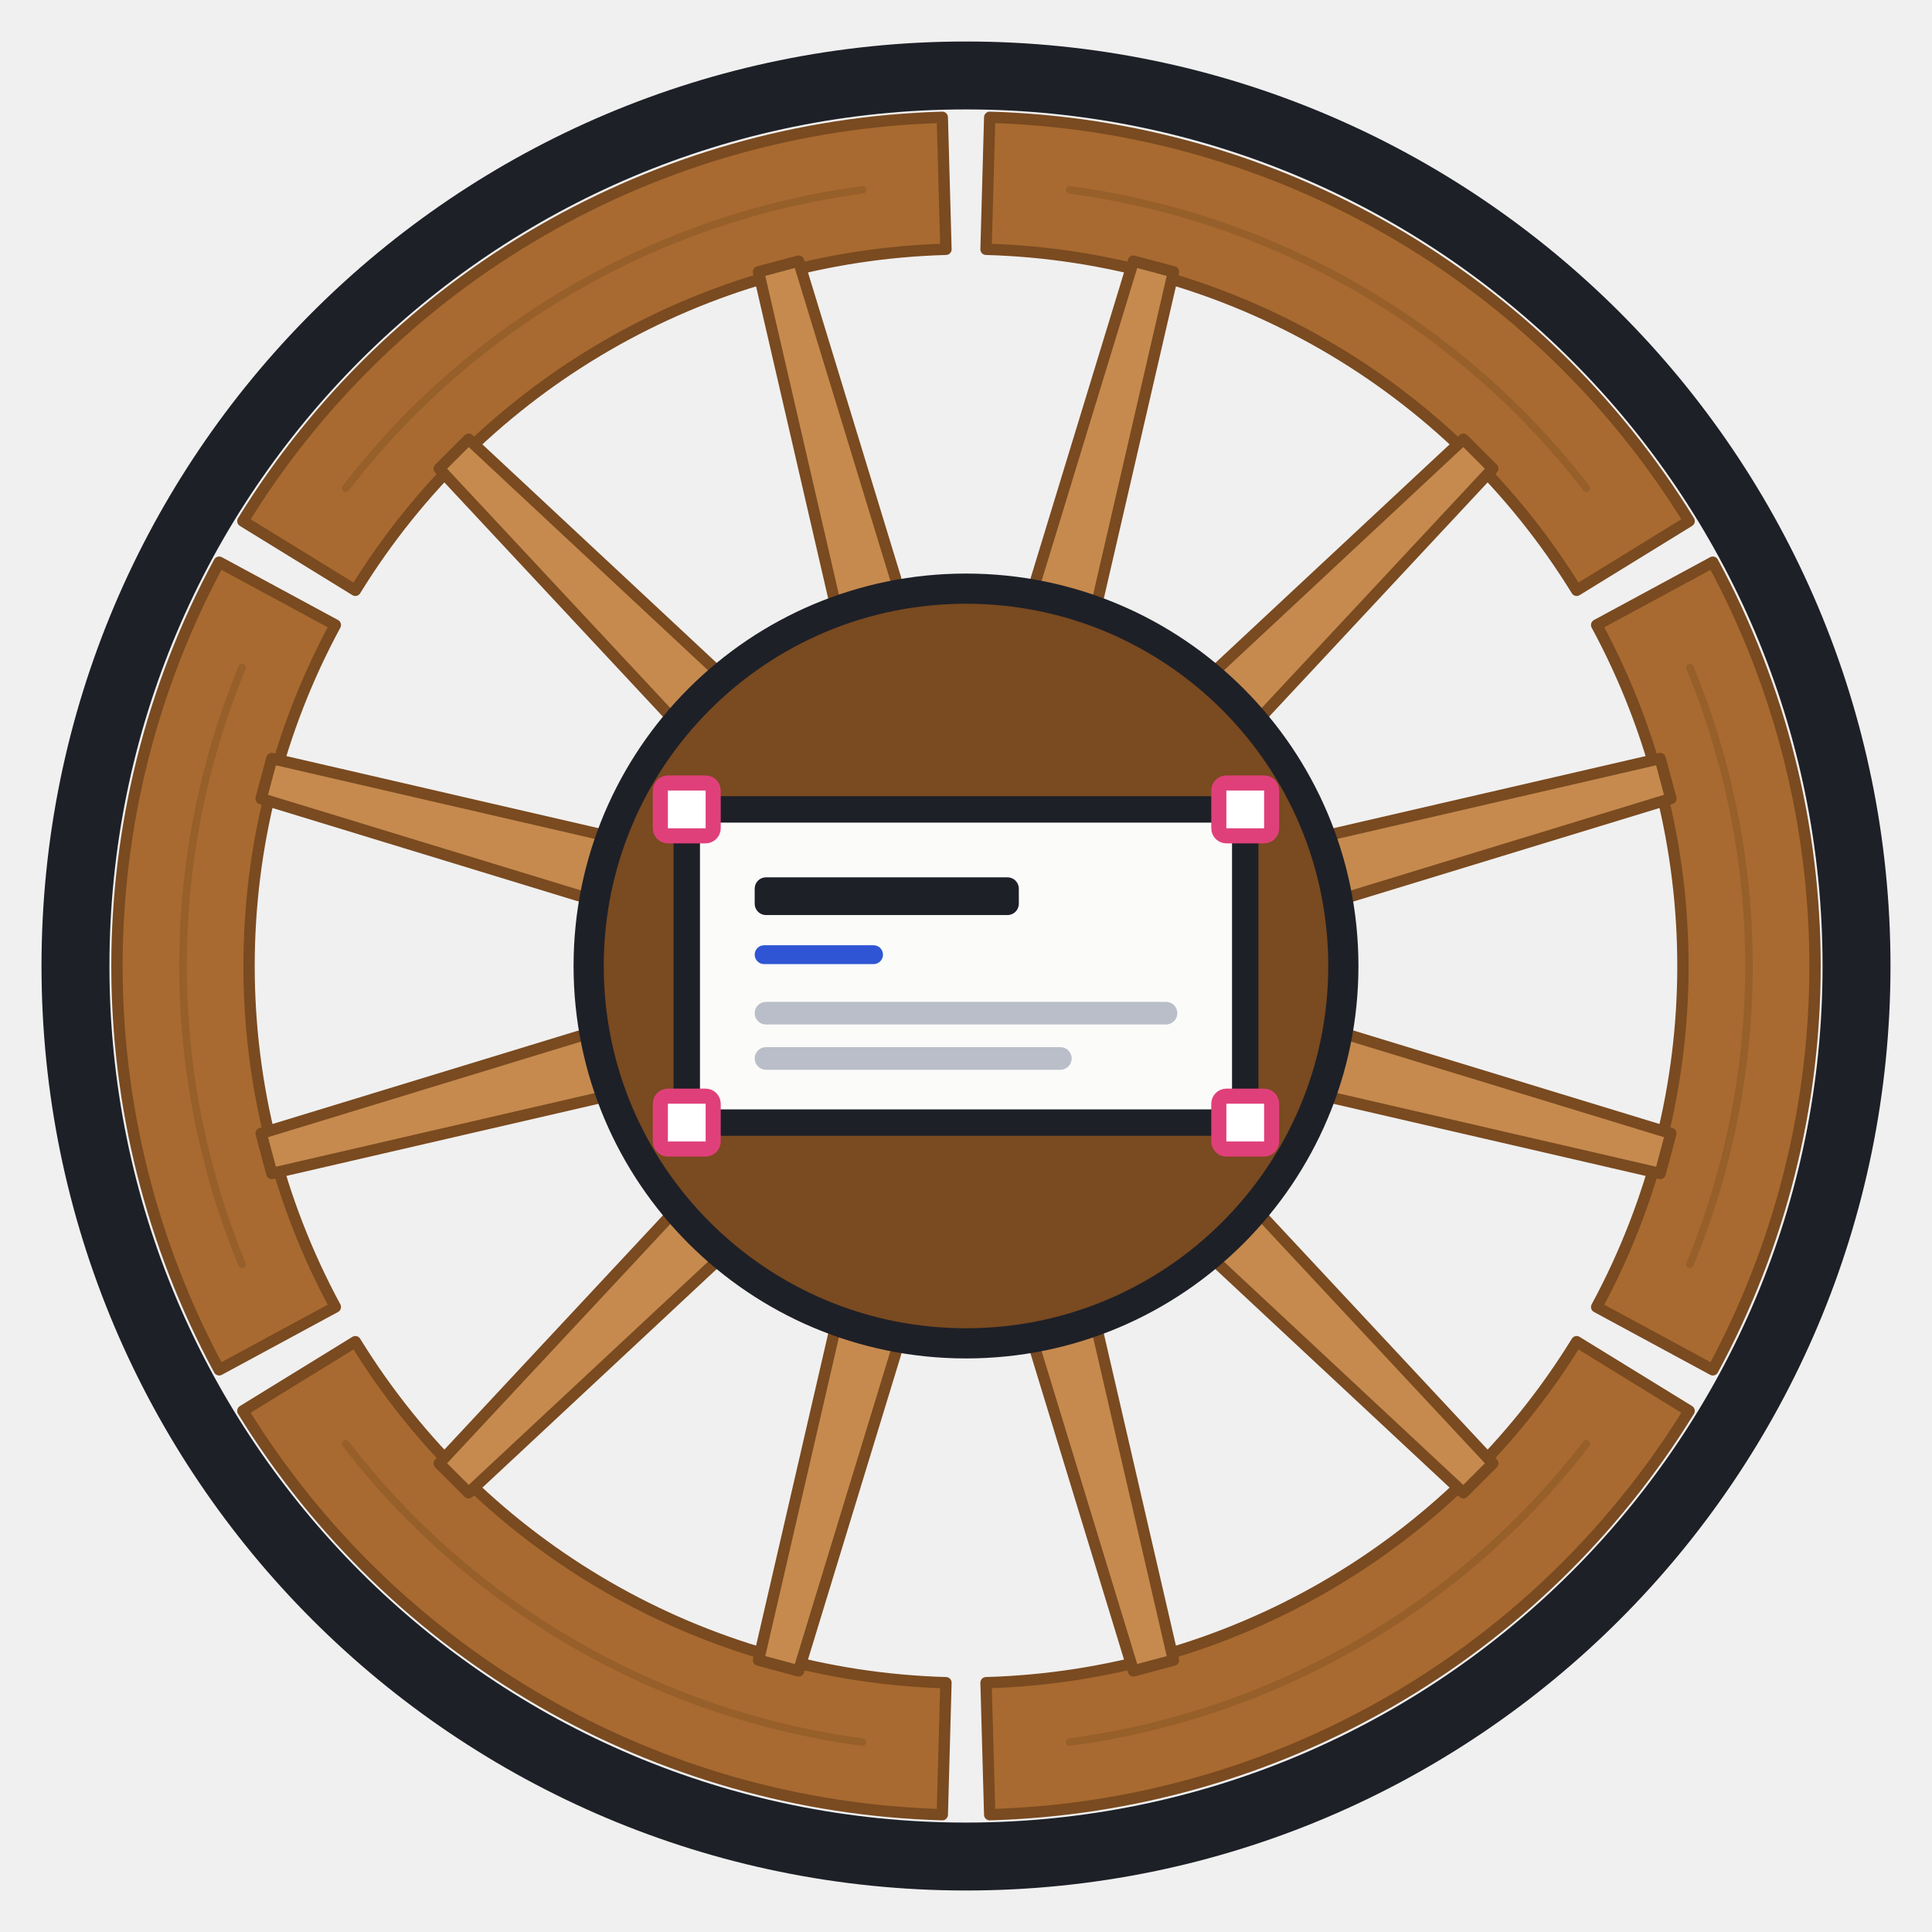
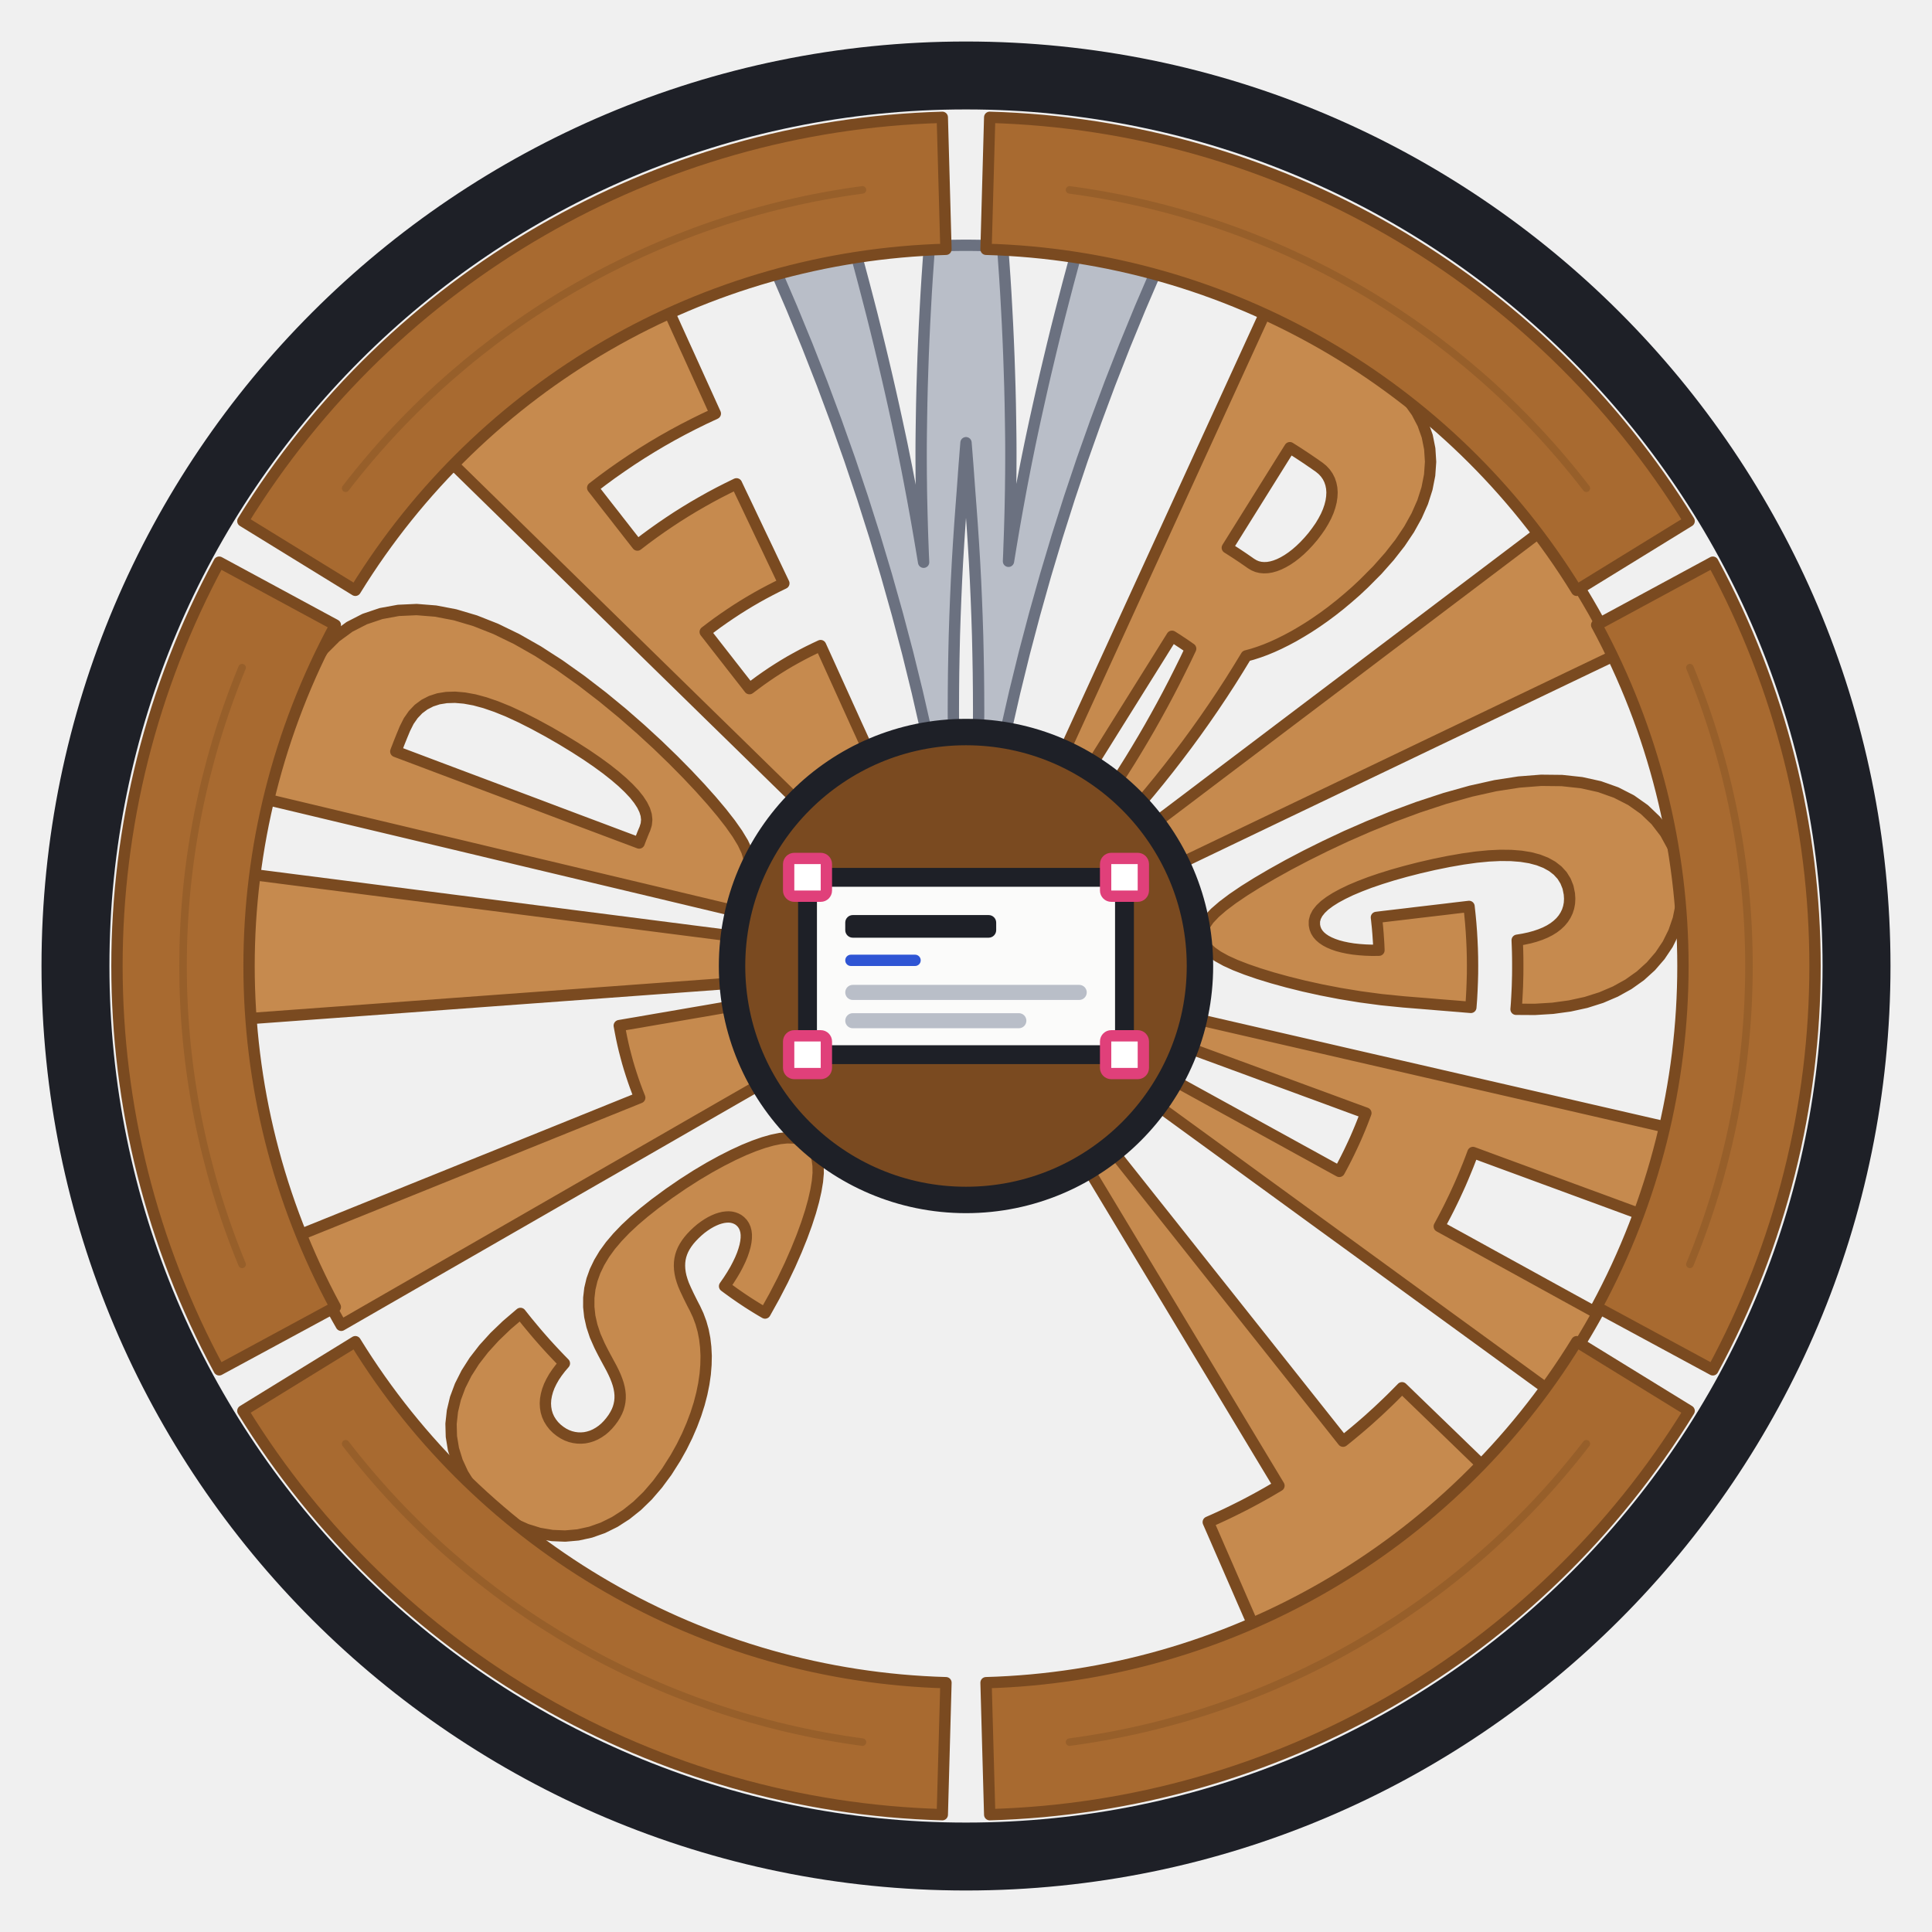
- <svg xmlns="http://www.w3.org/2000/svg" viewBox="0 0 512 512" width="512" height="512" role="img" aria-label="Slidewright logo: a wooden cartwheel whose hub is a selected slide">
+ <svg xmlns="http://www.w3.org/2000/svg" viewBox="0 0 512 512" width="512" height="512" role="img" aria-label="Slidewright logo: a wooden cartwheel whose spokes spell Slidewright around a slide hub">
+   <path d="M214.35,303.27 L213.17,302.44 L211.83,301.88 L210.31,301.58 L208.61,301.53 L206.72,301.72 L204.63,302.15 L202.34,302.80 L199.85,303.67 L197.17,304.76 L194.30,306.08 L191.24,307.63 L188.01,309.40 L184.61,311.42 L181.06,313.69 L177.37,316.22 L173.55,319.03 L170.72,321.27 L168.12,323.48 L165.76,325.68 L163.65,327.88 L161.78,330.08 L160.16,332.31 L158.81,334.56 L157.71,336.84 L156.88,339.15 L156.32,341.51 L156.04,343.92 L156.03,346.36 L156.30,348.86 L156.87,351.39 L157.73,353.97 L158.88,356.58 L159.09,356.99 L159.29,357.40 L159.50,357.81 L159.71,358.22 L159.92,358.63 L160.14,359.03 L160.35,359.44 L160.57,359.85 L160.79,360.25 L161.01,360.66 L161.23,361.07 L161.45,361.47 L162.07,362.62 L162.62,363.73 L163.10,364.79 L163.50,365.82 L163.83,366.81 L164.08,367.78 L164.25,368.73 L164.34,369.65 L164.34,370.56 L164.26,371.45 L164.09,372.33 L163.84,373.21 L163.49,374.08 L163.04,374.94 L162.51,375.81 L161.87,376.68 L161.13,377.56 L160.35,378.35 L159.53,379.04 L158.67,379.63 L157.79,380.13 L156.88,380.53 L155.95,380.82 L155.00,381.02 L154.04,381.10 L153.09,381.08 L152.13,380.95 L151.18,380.72 L150.24,380.37 L149.33,379.91 L148.45,379.34 L147.60,378.67 L146.78,377.86 L146.09,376.98 L145.52,376.06 L145.08,375.08 L144.77,374.06 L144.59,373.00 L144.53,371.91 L144.60,370.79 L144.80,369.65 L145.12,368.48 L145.56,367.30 L146.13,366.12 L146.81,364.92 L147.62,363.72 L148.54,362.51 L149.57,361.31 L148.54,360.26 L147.53,359.20 L146.52,358.13 L145.52,357.05 L144.53,355.96 L143.56,354.86 L142.59,353.75 L141.64,352.63 L140.70,351.50 L139.76,350.37 L138.84,349.22 L137.93,348.07 L134.32,351.15 L131.07,354.27 L128.19,357.44 L125.70,360.66 L123.62,363.92 L121.95,367.23 L120.70,370.58 L119.90,373.94 L119.53,377.32 L119.62,380.69 L120.17,384.03 L121.19,387.32 L122.67,390.54 L124.61,393.65 L127.01,396.62 L129.87,399.43 L132.96,401.85 L136.19,403.80 L139.53,405.30 L142.92,406.35 L146.35,406.93 L149.78,407.07 L153.18,406.77 L156.51,406.04 L159.77,404.89 L162.92,403.33 L165.95,401.38 L168.86,399.06 L171.62,396.38 L174.23,393.35 L176.70,390.01 L179.02,386.35 L180.67,383.40 L182.11,380.48 L183.35,377.61 L184.41,374.79 L185.29,372.03 L185.99,369.33 L186.52,366.71 L186.89,364.16 L187.09,361.68 L187.14,359.29 L187.02,356.98 L186.76,354.75 L186.34,352.60 L185.76,350.54 L185.02,348.55 L184.13,346.64 L183.90,346.22 L183.68,345.79 L183.46,345.37 L183.25,344.94 L183.03,344.51 L182.82,344.08 L182.61,343.66 L182.40,343.23 L182.20,342.80 L182.00,342.37 L181.79,341.94 L181.60,341.51 L181.13,340.43 L180.76,339.38 L180.46,338.36 L180.25,337.37 L180.12,336.41 L180.07,335.47 L180.10,334.56 L180.21,333.68 L180.40,332.81 L180.68,331.96 L181.03,331.13 L181.47,330.32 L181.99,329.51 L182.58,328.72 L183.26,327.93 L184.02,327.14 L184.89,326.32 L185.76,325.58 L186.64,324.93 L187.51,324.35 L188.37,323.85 L189.22,323.43 L190.05,323.08 L190.86,322.82 L191.65,322.63 L192.40,322.53 L193.13,322.50 L193.82,322.56 L194.48,322.71 L195.09,322.94 L195.67,323.25 L196.20,323.66 L196.74,324.22 L197.16,324.86 L197.47,325.56 L197.68,326.35 L197.78,327.20 L197.77,328.13 L197.66,329.12 L197.45,330.19 L197.13,331.32 L196.72,332.52 L196.20,333.77 L195.57,335.09 L194.85,336.46 L194.01,337.88 L193.07,339.35 L192.02,340.86 L192.88,341.50 L193.75,342.13 L194.62,342.76 L195.50,343.37 L196.38,343.98 L197.28,344.58 L198.17,345.17 L199.08,345.75 L199.99,346.32 L200.90,346.88 L201.82,347.43 L202.75,347.97 L205.22,343.53 L207.42,339.28 L209.36,335.22 L211.05,331.37 L212.52,327.73 L213.76,324.33 L214.79,321.16 L215.61,318.22 L216.22,315.53 L216.63,313.08 L216.83,310.87 L216.80,308.90 L216.56,307.17 L216.08,305.66 L215.35,304.36 L214.35,303.27Z " fill="#C68A4E" stroke="#7A4A20" stroke-width="3" stroke-linejoin="round" />
+   <path d="M201.39,287.41 L200.49,285.79 L199.64,284.15 L198.84,282.49 L198.09,280.80 L197.39,279.10 L196.74,277.37 L196.13,275.63 L195.59,273.86 L195.09,272.09 L194.64,270.29 L194.25,268.49 L193.91,266.68 L191.43,267.10 L188.94,267.53 L186.46,267.96 L183.98,268.38 L181.49,268.81 L179.01,269.24 L176.53,269.67 L174.04,270.09 L171.56,270.52 L169.08,270.95 L166.59,271.37 L164.11,271.80 L164.41,273.43 L164.73,275.06 L165.08,276.68 L165.46,278.29 L165.88,279.90 L166.31,281.50 L166.78,283.09 L167.28,284.67 L167.80,286.24 L168.35,287.80 L168.93,289.36 L169.54,290.90 L161.98,293.95 L154.43,297.00 L146.88,300.05 L139.32,303.10 L131.77,306.15 L124.21,309.19 L116.66,312.24 L109.10,315.29 L101.55,318.34 L93.99,321.39 L86.44,324.44 L78.88,327.49 L79.72,329.53 L80.58,331.55 L81.46,333.57 L82.37,335.57 L83.29,337.57 L84.24,339.55 L85.22,341.53 L86.22,343.49 L87.23,345.44 L88.28,347.38 L89.34,349.30 L90.43,351.22 L99.67,345.90 L108.92,340.58 L118.17,335.26 L127.41,329.95 L136.66,324.63 L145.91,319.31 L155.15,313.99 L164.40,308.68 L173.65,303.36 L182.89,298.04 L192.14,292.72 L201.39,287.41Z " fill="#C68A4E" stroke="#7A4A20" stroke-width="3" stroke-linejoin="round" />
+   <path d="M66.55,231.70 L66.17,234.87 L65.85,238.05 L65.57,241.24 L65.35,244.43 L65.18,247.62 L65.07,250.81 L65.01,254.01 L65.00,257.20 L65.05,260.40 L65.15,263.60 L65.30,266.79 L65.51,269.98 L76.15,269.20 L86.79,268.42 L97.43,267.64 L108.06,266.86 L118.70,266.07 L129.34,265.29 L139.98,264.51 L150.62,263.73 L161.25,262.95 L171.89,262.17 L182.53,261.39 L193.17,260.61 L193.10,259.56 L193.05,258.51 L193.02,257.45 L193.00,256.40 L193.00,255.34 L193.02,254.29 L193.06,253.24 L193.12,252.18 L193.19,251.13 L193.28,250.08 L193.39,249.03 L193.51,247.98 L182.93,246.63 L172.35,245.27 L161.77,243.91 L151.19,242.56 L140.61,241.20 L130.03,239.84 L119.45,238.49 L108.87,237.13 L98.29,235.77 L87.71,234.41 L77.13,233.06 L66.55,231.70Z " fill="#C68A4E" stroke="#7A4A20" stroke-width="3" stroke-linejoin="round" />
+   <path d="M198.22,230.88 L198.62,229.30 L198.51,227.53 L197.92,225.56 L196.88,223.37 L195.41,220.94 L193.53,218.27 L191.25,215.35 L188.59,212.19 L185.56,208.80 L182.17,205.19 L178.41,201.38 L174.30,197.40 L169.81,193.27 L164.96,189.03 L159.72,184.72 L154.08,180.38 L148.26,176.24 L142.54,172.55 L136.91,169.35 L131.37,166.66 L125.93,164.51 L120.61,162.93 L115.43,161.94 L110.41,161.54 L105.58,161.76 L100.98,162.60 L96.65,164.06 L92.63,166.12 L88.98,168.79 L85.73,172.04 L82.96,175.84 L80.70,180.17 L79.61,182.73 L78.57,185.30 L77.56,187.88 L76.59,190.48 L75.66,193.10 L74.76,195.72 L73.90,198.36 L73.09,201.01 L72.31,203.68 L71.57,206.35 L70.86,209.04 L70.20,211.73 L80.58,214.20 L90.95,216.68 L101.33,219.15 L111.71,221.62 L122.08,224.09 L132.46,226.57 L142.83,229.04 L153.21,231.51 L163.59,233.98 L173.96,236.45 L184.34,238.93 L194.72,241.40 L194.94,240.50 L195.17,239.61 L195.42,238.71 L195.68,237.83 L195.95,236.94 L196.24,236.06 L196.54,235.19 L196.85,234.32 L197.17,233.45 L197.51,232.59 L197.86,231.73 L198.22,230.88Z M169.38,223.41 L164.00,221.39 L158.63,219.37 L153.25,217.35 L147.88,215.33 L142.51,213.30 L137.13,211.28 L131.76,209.26 L126.39,207.24 L121.01,205.22 L115.64,203.20 L110.26,201.17 L104.89,199.15 L105.08,198.64 L105.28,198.13 L105.48,197.62 L105.67,197.11 L105.87,196.61 L106.07,196.10 L106.28,195.59 L106.48,195.09 L106.69,194.58 L106.90,194.08 L107.11,193.57 L107.32,193.07 L108.32,191.08 L109.52,189.36 L110.91,187.90 L112.50,186.72 L114.26,185.82 L116.20,185.19 L118.32,184.85 L120.61,184.78 L123.08,184.99 L125.72,185.47 L128.53,186.23 L131.52,187.26 L134.68,188.54 L138.03,190.09 L141.57,191.88 L145.31,193.91 L148.97,196.02 L152.33,198.07 L155.41,200.05 L158.21,201.97 L160.73,203.81 L162.97,205.58 L164.95,207.28 L166.65,208.90 L168.10,210.44 L169.27,211.92 L170.19,213.33 L170.85,214.68 L171.25,215.97 L171.39,217.22 L171.27,218.43 L170.90,219.62 L170.77,219.93 L170.63,220.24 L170.50,220.56 L170.37,220.87 L170.24,221.19 L170.12,221.51 L169.99,221.82 L169.86,222.14 L169.74,222.46 L169.62,222.77 L169.50,223.09 L169.38,223.41Z " fill="#C68A4E" stroke="#7A4A20" stroke-width="3" stroke-linejoin="round" />
+   <path d="M210.97,211.94 L212.35,210.57 L213.77,209.25 L215.23,207.97 L216.74,206.73 L218.27,205.54 L219.85,204.40 L221.46,203.31 L223.10,202.27 L224.78,201.28 L226.48,200.34 L228.21,199.46 L229.97,198.63 L228.93,196.33 L227.89,194.04 L226.84,191.75 L225.80,189.45 L224.76,187.16 L223.72,184.86 L222.68,182.57 L221.64,180.27 L220.60,177.98 L219.56,175.68 L218.52,173.39 L217.47,171.09 L215.81,171.87 L214.15,172.68 L212.52,173.52 L210.90,174.40 L209.29,175.30 L207.71,176.24 L206.15,177.21 L204.60,178.21 L203.08,179.24 L201.57,180.30 L200.09,181.39 L198.62,182.50 L197.65,181.25 L196.67,180.00 L195.69,178.75 L194.71,177.49 L193.73,176.24 L192.76,174.99 L191.78,173.74 L190.80,172.48 L189.82,171.23 L188.85,169.98 L187.87,168.72 L186.89,167.47 L188.51,166.23 L190.16,165.01 L191.83,163.83 L193.52,162.68 L195.23,161.55 L196.96,160.46 L198.71,159.40 L200.48,158.37 L202.26,157.38 L204.07,156.42 L205.89,155.49 L207.73,154.59 L206.68,152.39 L205.64,150.20 L204.59,148.00 L203.55,145.80 L202.50,143.60 L201.45,141.41 L200.41,139.21 L199.36,137.01 L198.32,134.81 L197.27,132.61 L196.22,130.42 L195.18,128.22 L192.86,129.35 L190.56,130.52 L188.29,131.73 L186.04,132.99 L183.81,134.28 L181.60,135.62 L179.42,136.99 L177.27,138.41 L175.14,139.86 L173.04,141.35 L170.96,142.88 L168.92,144.45 L167.93,143.18 L166.94,141.92 L165.96,140.66 L164.97,139.39 L163.98,138.13 L163.00,136.86 L162.01,135.60 L161.02,134.34 L160.03,133.07 L159.05,131.81 L158.06,130.54 L157.07,129.28 L159.59,127.35 L162.15,125.47 L164.75,123.65 L167.38,121.87 L170.04,120.15 L172.74,118.48 L175.47,116.86 L178.23,115.30 L181.03,113.79 L183.85,112.34 L186.70,110.94 L189.57,109.60 L188.53,107.31 L187.49,105.01 L186.45,102.72 L185.41,100.43 L184.37,98.13 L183.33,95.84 L182.29,93.54 L181.24,91.25 L180.20,88.95 L179.16,86.66 L178.12,84.36 L177.08,82.07 L171.75,84.59 L166.50,87.27 L161.33,90.11 L156.26,93.11 L151.28,96.27 L146.40,99.57 L141.62,103.03 L136.96,106.63 L132.41,110.38 L127.97,114.26 L123.66,118.28 L119.47,122.43 L127.09,129.89 L134.72,137.35 L142.34,144.81 L149.97,152.27 L157.59,159.73 L165.22,167.19 L172.84,174.65 L180.47,182.11 L188.09,189.57 L195.72,197.02 L203.34,204.48 L210.97,211.94Z " fill="#C68A4E" stroke="#7A4A20" stroke-width="3" stroke-linejoin="round" />
+   <path d="M245.48,193.88 L246.08,193.79 L246.67,193.69 L247.27,193.61 L247.87,193.53 L248.47,193.45 L249.07,193.38 L249.67,193.32 L250.27,193.26 L250.87,193.21 L251.47,193.16 L252.07,193.12 L252.67,193.09 L252.65,188.16 L252.67,183.23 L252.72,178.29 L252.81,173.36 L252.92,168.43 L253.08,163.49 L253.27,158.56 L253.49,153.63 L253.75,148.70 L254.05,143.76 L254.38,138.83 L254.74,133.90 L254.81,133.05 L254.87,132.18 L254.94,131.29 L255.01,130.37 L255.08,129.42 L255.15,128.46 L255.22,127.46 L255.30,126.45 L255.37,125.40 L255.45,124.33 L255.53,123.23 L255.62,122.11 L255.71,120.95 L255.80,119.77 L255.90,118.56 L256.00,117.32 L256.10,118.56 L256.20,119.77 L256.29,120.95 L256.38,122.11 L256.47,123.23 L256.55,124.33 L256.63,125.40 L256.70,126.45 L256.78,127.46 L256.85,128.46 L256.92,129.42 L256.99,130.37 L257.06,131.29 L257.13,132.18 L257.19,133.05 L257.26,133.90 L257.62,138.83 L257.95,143.76 L258.25,148.70 L258.51,153.63 L258.73,158.56 L258.92,163.49 L259.08,168.43 L259.19,173.36 L259.28,178.29 L259.33,183.23 L259.35,188.16 L259.33,193.09 L259.93,193.12 L260.53,193.16 L261.13,193.21 L261.73,193.26 L262.33,193.32 L262.93,193.38 L263.53,193.45 L264.13,193.53 L264.73,193.61 L265.33,193.69 L265.92,193.79 L266.52,193.88 L268.90,183.47 L271.45,173.09 L274.18,162.76 L277.08,152.46 L280.15,142.20 L283.39,131.99 L286.80,121.82 L290.39,111.71 L294.14,101.64 L298.06,91.63 L302.15,81.67 L306.40,71.77 L304.66,71.30 L302.91,70.85 L301.15,70.41 L299.39,69.99 L297.63,69.59 L295.86,69.21 L294.09,68.84 L292.31,68.48 L290.54,68.15 L288.75,67.83 L286.97,67.53 L285.18,67.24 L284.09,71.26 L283.01,75.28 L281.96,79.31 L280.92,83.34 L279.90,87.37 L278.91,91.41 L277.94,95.46 L276.98,99.50 L276.05,103.55 L275.14,107.61 L274.24,111.66 L273.37,115.73 L272.94,117.78 L272.52,119.84 L272.10,121.90 L271.69,123.96 L271.29,126.02 L270.89,128.08 L270.50,130.14 L270.12,132.21 L269.74,134.27 L269.37,136.34 L269.00,138.40 L268.64,140.47 L268.29,142.54 L267.94,144.61 L267.60,146.68 L267.26,148.75 L267.35,146.65 L267.42,144.55 L267.50,142.46 L267.57,140.36 L267.63,138.26 L267.69,136.16 L267.74,134.06 L267.78,131.96 L267.82,129.86 L267.84,127.76 L267.87,125.66 L267.88,123.56 L267.89,121.46 L267.89,119.36 L267.88,117.26 L267.86,115.15 L267.80,111.00 L267.73,106.84 L267.63,102.68 L267.50,98.52 L267.36,94.36 L267.19,90.20 L267.00,86.04 L266.78,81.88 L266.55,77.73 L266.29,73.57 L266.00,69.41 L265.70,65.25 L264.08,65.17 L262.47,65.11 L260.85,65.06 L259.23,65.03 L257.62,65.01 L256.00,65.00 L254.38,65.01 L252.77,65.03 L251.15,65.06 L249.53,65.11 L247.92,65.17 L246.30,65.25 L246.00,69.41 L245.71,73.57 L245.45,77.73 L245.22,81.88 L245.00,86.04 L244.81,90.20 L244.64,94.36 L244.50,98.52 L244.37,102.68 L244.27,106.84 L244.20,111.00 L244.14,115.15 L244.12,117.27 L244.11,119.39 L244.11,121.51 L244.12,123.63 L244.13,125.74 L244.16,127.86 L244.18,129.98 L244.22,132.09 L244.27,134.21 L244.32,136.32 L244.38,138.44 L244.44,140.55 L244.51,142.67 L244.59,144.78 L244.67,146.89 L244.77,149.00 L244.42,146.92 L244.07,144.83 L243.72,142.75 L243.36,140.66 L243.00,138.58 L242.63,136.50 L242.25,134.42 L241.87,132.34 L241.48,130.26 L241.09,128.18 L240.69,126.10 L240.29,124.03 L239.87,121.95 L239.45,119.88 L239.03,117.80 L238.59,115.73 L237.72,111.67 L236.83,107.61 L235.92,103.56 L234.99,99.51 L234.04,95.46 L233.07,91.42 L232.08,87.38 L231.07,83.34 L230.03,79.31 L228.98,75.28 L227.91,71.26 L226.82,67.24 L225.03,67.53 L223.25,67.83 L221.46,68.15 L219.69,68.48 L217.91,68.84 L216.14,69.21 L214.37,69.59 L212.61,69.99 L210.85,70.41 L209.09,70.85 L207.34,71.30 L205.60,71.77 L209.85,81.67 L213.94,91.63 L217.86,101.64 L221.61,111.71 L225.20,121.82 L228.61,131.99 L231.85,142.20 L234.92,152.46 L237.82,162.76 L240.55,173.09 L243.10,183.47 L245.48,193.88Z " fill="#B9BEC8" stroke="#6B7180" stroke-width="3" stroke-linejoin="round" />
+   <path d="M282.23,198.72 L282.84,199.01 L283.45,199.30 L284.06,199.60 L284.67,199.90 L285.27,200.21 L285.87,200.53 L286.46,200.85 L287.05,201.18 L287.64,201.52 L288.22,201.86 L288.80,202.21 L289.38,202.57 L291.15,199.74 L292.92,196.91 L294.68,194.08 L296.45,191.25 L298.22,188.42 L299.99,185.59 L301.75,182.77 L303.52,179.94 L305.29,177.11 L307.06,174.28 L308.82,171.45 L310.59,168.62 L311.01,168.88 L311.43,169.15 L311.85,169.41 L312.26,169.68 L312.67,169.96 L313.09,170.23 L313.50,170.50 L313.91,170.78 L314.32,171.06 L314.73,171.34 L315.13,171.63 L315.54,171.91 L314.08,174.97 L312.58,178.00 L311.06,181.02 L309.50,184.02 L307.91,186.99 L306.28,189.95 L304.63,192.88 L302.94,195.79 L301.22,198.68 L299.47,201.55 L297.68,204.40 L295.87,207.22 L296.41,207.67 L296.95,208.13 L297.48,208.59 L298.01,209.05 L298.54,209.53 L299.05,210.01 L299.56,210.49 L300.07,210.98 L300.57,211.48 L301.07,211.98 L301.56,212.48 L302.04,213.00 L304.63,209.94 L307.17,206.84 L309.67,203.70 L312.13,200.52 L314.55,197.31 L316.93,194.06 L319.26,190.78 L321.55,187.46 L323.80,184.10 L326.00,180.71 L328.15,177.28 L330.26,173.82 L331.91,173.37 L333.61,172.82 L335.36,172.18 L337.15,171.44 L338.99,170.60 L340.88,169.66 L342.81,168.63 L344.77,167.49 L346.78,166.26 L348.81,164.92 L350.88,163.48 L352.97,161.93 L355.08,160.27 L357.21,158.49 L359.36,156.61 L361.50,154.60 L365.04,151.04 L368.21,147.46 L371.02,143.87 L373.43,140.27 L375.43,136.67 L377.02,133.07 L378.17,129.47 L378.87,125.91 L379.12,122.39 L378.90,118.94 L378.23,115.59 L377.08,112.35 L375.46,109.25 L373.38,106.34 L370.85,103.64 L367.86,101.18 L365.32,99.38 L362.74,97.61 L360.13,95.88 L357.50,94.20 L354.84,92.56 L352.15,90.97 L349.44,89.42 L346.71,87.91 L343.94,86.45 L341.16,85.04 L338.35,83.67 L335.52,82.34 L331.08,92.04 L326.64,101.74 L322.20,111.44 L317.76,121.13 L313.32,130.83 L308.88,140.53 L304.43,150.23 L299.99,159.93 L295.55,169.63 L291.11,179.32 L286.67,189.02 L282.23,198.72Z M325.25,145.16 L326.63,142.95 L328.01,140.74 L329.39,138.53 L330.77,136.32 L332.15,134.11 L333.53,131.90 L334.91,129.69 L336.29,127.48 L337.67,125.27 L339.05,123.06 L340.43,120.85 L341.82,118.64 L342.47,119.05 L343.13,119.47 L343.79,119.89 L344.44,120.31 L345.09,120.74 L345.74,121.17 L346.39,121.60 L347.03,122.04 L347.67,122.48 L348.32,122.92 L348.95,123.37 L349.59,123.81 L350.48,124.54 L351.24,125.36 L351.86,126.25 L352.35,127.22 L352.70,128.25 L352.92,129.34 L353.00,130.48 L352.94,131.67 L352.76,132.90 L352.44,134.16 L352.00,135.45 L351.43,136.76 L350.73,138.09 L349.92,139.44 L348.98,140.79 L347.94,142.16 L346.82,143.47 L345.70,144.67 L344.57,145.76 L343.44,146.74 L342.31,147.61 L341.19,148.37 L340.09,149.01 L339.01,149.54 L337.95,149.95 L336.93,150.24 L335.93,150.41 L334.97,150.45 L334.04,150.37 L333.16,150.16 L332.32,149.81 L331.52,149.33 L331.01,148.97 L330.49,148.61 L329.98,148.26 L329.46,147.90 L328.94,147.55 L328.41,147.20 L327.89,146.85 L327.37,146.51 L326.84,146.17 L326.31,145.83 L325.78,145.49 L325.25,145.16Z " fill="#C68A4E" stroke="#7A4A20" stroke-width="3" stroke-linejoin="round" />
+   <path d="M428.26,173.50 L426.86,170.62 L425.40,167.78 L423.90,164.95 L422.36,162.16 L420.76,159.39 L419.12,156.64 L417.44,153.93 L415.71,151.24 L413.93,148.58 L412.11,145.95 L410.25,143.36 L408.34,140.79 L399.83,147.23 L391.33,153.66 L382.82,160.09 L374.31,166.53 L365.80,172.96 L357.30,179.40 L348.79,185.83 L340.28,192.26 L331.77,198.70 L323.26,205.13 L314.76,211.57 L306.25,218.00 L306.88,218.85 L307.49,219.70 L308.09,220.57 L308.68,221.45 L309.25,222.33 L309.81,223.23 L310.35,224.13 L310.87,225.05 L311.38,225.97 L311.88,226.90 L312.36,227.84 L312.82,228.79 L322.44,224.18 L332.06,219.57 L341.68,214.96 L351.30,210.36 L360.92,205.75 L370.54,201.14 L380.16,196.53 L389.78,191.93 L399.40,187.32 L409.02,182.71 L418.64,178.10 L428.26,173.50Z " fill="#C68A4E" stroke="#7A4A20" stroke-width="3" stroke-linejoin="round" />
+   <path d="M318.54,248.37 L318.93,249.75 L319.77,251.04 L321.05,252.26 L322.75,253.45 L324.85,254.61 L327.36,255.75 L330.26,256.88 L333.54,258.01 L337.18,259.13 L341.17,260.23 L345.51,261.31 L350.18,262.34 L355.16,263.30 L360.46,264.17 L366.07,264.92 L371.96,265.51 L373.44,265.63 L374.93,265.75 L376.42,265.87 L377.90,265.99 L379.39,266.11 L380.88,266.24 L382.36,266.36 L383.85,266.48 L385.33,266.60 L386.82,266.72 L388.31,266.85 L389.79,266.97 L389.96,264.74 L390.08,262.51 L390.17,260.28 L390.23,258.04 L390.24,255.81 L390.22,253.58 L390.16,251.34 L390.06,249.11 L389.93,246.88 L389.76,244.65 L389.55,242.43 L389.31,240.21 L387.26,240.45 L385.22,240.69 L383.17,240.94 L381.13,241.18 L379.08,241.42 L377.04,241.66 L374.99,241.90 L372.94,242.15 L370.90,242.39 L368.85,242.63 L366.81,242.87 L364.76,243.12 L364.85,243.84 L364.92,244.56 L365.00,245.29 L365.07,246.01 L365.13,246.74 L365.19,247.46 L365.24,248.19 L365.29,248.92 L365.34,249.64 L365.38,250.37 L365.41,251.10 L365.44,251.82 L363.61,251.84 L361.86,251.78 L360.20,251.66 L358.62,251.49 L357.14,251.25 L355.77,250.96 L354.49,250.62 L353.33,250.22 L352.27,249.77 L351.33,249.27 L350.51,248.72 L349.81,248.12 L349.24,247.46 L348.80,246.75 L348.50,245.98 L348.33,245.15 L348.33,244.06 L348.61,243.01 L349.15,241.97 L349.97,240.94 L351.04,239.92 L352.39,238.91 L353.99,237.90 L355.86,236.89 L357.98,235.87 L360.36,234.87 L363.00,233.86 L365.90,232.87 L369.05,231.89 L372.46,230.93 L376.12,229.99 L380.03,229.09 L383.97,228.29 L387.70,227.64 L391.21,227.15 L394.51,226.83 L397.60,226.68 L400.47,226.71 L403.11,226.92 L405.52,227.31 L407.70,227.89 L409.64,228.65 L411.34,229.59 L412.78,230.71 L413.97,232.01 L414.89,233.49 L415.54,235.12 L415.90,236.91 L415.98,238.15 L415.92,239.34 L415.71,240.46 L415.37,241.52 L414.89,242.52 L414.29,243.46 L413.57,244.33 L412.72,245.13 L411.76,245.87 L410.68,246.54 L409.50,247.14 L408.21,247.67 L406.82,248.14 L405.33,248.55 L403.74,248.89 L402.07,249.17 L402.13,250.70 L402.18,252.22 L402.21,253.75 L402.22,255.27 L402.22,256.80 L402.21,258.33 L402.17,259.85 L402.13,261.38 L402.06,262.90 L401.98,264.43 L401.89,265.95 L401.77,267.47 L406.73,267.50 L411.49,267.21 L416.02,266.59 L420.31,265.65 L424.35,264.37 L428.11,262.76 L431.57,260.84 L434.71,258.61 L437.50,256.08 L439.92,253.28 L441.96,250.24 L443.58,246.97 L444.77,243.52 L445.50,239.92 L445.76,236.20 L445.54,232.41 L444.71,228.25 L443.29,224.33 L441.31,220.71 L438.79,217.43 L435.76,214.53 L432.26,212.06 L428.29,210.03 L423.90,208.47 L419.11,207.41 L413.93,206.85 L408.40,206.79 L402.52,207.25 L396.31,208.21 L389.77,209.67 L382.92,211.59 L375.75,213.95 L369.02,216.44 L362.68,219.01 L356.75,221.60 L351.22,224.20 L346.09,226.75 L341.37,229.23 L337.06,231.63 L333.16,233.92 L329.69,236.09 L326.67,238.14 L324.09,240.08 L321.98,241.90 L320.36,243.61 L319.23,245.25 L318.62,246.82 L318.54,248.37Z " fill="#C68A4E" stroke="#7A4A20" stroke-width="3" stroke-linejoin="round" />
+   <path d="M317.39,270.13 L317.24,270.78 L317.08,271.42 L316.92,272.06 L316.75,272.70 L316.57,273.34 L316.38,273.98 L316.19,274.61 L315.99,275.24 L315.78,275.87 L315.57,276.50 L315.35,277.13 L315.13,277.75 L319.03,279.19 L322.93,280.62 L326.84,282.06 L330.74,283.49 L334.64,284.93 L338.55,286.37 L342.45,287.80 L346.35,289.24 L350.26,290.67 L354.16,292.11 L358.06,293.55 L361.97,294.98 L361.47,296.31 L360.96,297.63 L360.43,298.94 L359.88,300.25 L359.32,301.55 L358.74,302.84 L358.14,304.12 L357.53,305.40 L356.90,306.67 L356.26,307.93 L355.60,309.19 L354.93,310.43 L351.28,308.43 L347.64,306.42 L343.99,304.42 L340.35,302.41 L336.71,300.41 L333.06,298.40 L329.42,296.40 L325.77,294.39 L322.13,292.39 L318.48,290.38 L314.84,288.38 L311.20,286.37 L310.87,286.95 L310.55,287.52 L310.21,288.10 L309.87,288.67 L309.52,289.23 L309.17,289.79 L308.81,290.35 L308.45,290.90 L308.08,291.45 L307.70,292.00 L307.32,292.54 L306.93,293.08 L315.56,299.36 L324.18,305.63 L332.80,311.91 L341.43,318.19 L350.05,324.47 L358.68,330.74 L367.30,337.02 L375.92,343.30 L384.55,349.58 L393.17,355.85 L401.79,362.13 L410.42,368.41 L411.59,366.78 L412.75,365.14 L413.89,363.48 L415.01,361.81 L416.11,360.14 L417.20,358.45 L418.27,356.74 L419.32,355.03 L420.35,353.31 L421.37,351.57 L422.36,349.83 L423.34,348.07 L419.85,346.15 L416.35,344.23 L412.86,342.31 L409.37,340.39 L405.87,338.46 L402.38,336.54 L398.89,334.62 L395.39,332.70 L391.90,330.77 L388.41,328.85 L384.91,326.93 L381.42,325.01 L382.27,323.43 L383.11,321.84 L383.93,320.24 L384.72,318.63 L385.50,317.01 L386.25,315.38 L386.99,313.75 L387.70,312.10 L388.39,310.44 L389.07,308.78 L389.72,307.10 L390.35,305.42 L394.09,306.80 L397.83,308.18 L401.57,309.55 L405.32,310.93 L409.06,312.31 L412.80,313.68 L416.54,315.06 L420.29,316.44 L424.03,317.81 L427.77,319.19 L431.51,320.57 L435.26,321.94 L435.94,320.05 L436.60,318.16 L437.25,316.25 L437.87,314.34 L438.47,312.43 L439.06,310.51 L439.62,308.58 L440.16,306.64 L440.69,304.70 L441.19,302.76 L441.67,300.81 L442.13,298.85 L431.74,296.46 L421.34,294.07 L410.95,291.67 L400.55,289.28 L390.16,286.89 L379.76,284.49 L369.37,282.10 L358.97,279.71 L348.58,277.31 L338.18,274.92 L327.79,272.53 L317.39,270.13Z " fill="#C68A4E" stroke="#7A4A20" stroke-width="3" stroke-linejoin="round" />
+   <path d="M371.55,367.77 L370.32,369.02 L369.08,370.27 L367.82,371.50 L366.55,372.71 L365.27,373.92 L363.97,375.10 L362.67,376.28 L361.34,377.44 L360.01,378.58 L358.66,379.71 L357.30,380.83 L355.93,381.93 L350.87,375.55 L345.80,369.16 L340.74,362.78 L335.68,356.40 L330.61,350.02 L325.55,343.64 L320.48,337.26 L315.42,330.87 L310.36,324.49 L305.29,318.11 L300.23,311.73 L295.16,305.35 L294.63,305.77 L294.09,306.18 L293.55,306.58 L293.01,306.98 L292.46,307.38 L291.91,307.77 L291.35,308.15 L290.79,308.52 L290.22,308.89 L289.65,309.26 L289.08,309.62 L288.50,309.97 L292.71,316.95 L296.91,323.93 L301.11,330.91 L305.31,337.88 L309.52,344.86 L313.72,351.84 L317.92,358.82 L322.13,365.80 L326.33,372.78 L330.53,379.76 L334.73,386.74 L338.94,393.72 L337.43,394.61 L335.91,395.50 L334.38,396.36 L332.84,397.21 L331.29,398.04 L329.73,398.86 L328.16,399.65 L326.59,400.43 L325.00,401.20 L323.41,401.94 L321.81,402.67 L320.20,403.38 L321.21,405.69 L322.22,408.00 L323.22,410.31 L324.23,412.62 L325.24,414.93 L326.24,417.24 L327.25,419.55 L328.26,421.87 L329.26,424.18 L330.27,426.49 L331.28,428.80 L332.28,431.11 L337.95,428.53 L343.53,425.76 L349.02,422.82 L354.40,419.70 L359.69,416.41 L364.86,412.94 L369.92,409.31 L374.85,405.52 L379.66,401.56 L384.34,397.45 L388.88,393.20 L393.29,388.79 L391.47,387.04 L389.66,385.29 L387.85,383.54 L386.04,381.78 L384.23,380.03 L382.42,378.28 L380.61,376.53 L378.80,374.78 L376.98,373.02 L375.17,371.27 L373.36,369.52 L371.55,367.77Z " fill="#C68A4E" stroke="#7A4A20" stroke-width="3" stroke-linejoin="round" />
  <circle cx="256" cy="256" r="236" fill="none" stroke="#1E2027" stroke-width="18" />
  <path d="M262.28,31.09 A225,225 0 0 1 447.64,138.10 L417.83,156.44 A190,190 0 0 0 261.31,66.07 Z" fill="#A86A30" stroke="#7A4A20" stroke-width="3" stroke-linejoin="round" />
  <path d="M283.44,50.32 A207.5,207.5 0 0 1 420.40,129.39" fill="none" stroke="#7A4A20" stroke-opacity=".35" stroke-width="2" stroke-linecap="round" />
  <path d="M453.92,148.98 A225,225 0 0 1 453.92,363.02 L423.13,346.37 A190,190 0 0 0 423.13,165.63 Z" fill="#A86A30" stroke="#7A4A20" stroke-width="3" stroke-linejoin="round" />
  <path d="M447.84,176.93 A207.5,207.5 0 0 1 447.84,335.07" fill="none" stroke="#7A4A20" stroke-opacity=".35" stroke-width="2" stroke-linecap="round" />
  <path d="M447.64,373.90 A225,225 0 0 1 262.28,480.91 L261.31,445.93 A190,190 0 0 0 417.83,355.56 Z" fill="#A86A30" stroke="#7A4A20" stroke-width="3" stroke-linejoin="round" />
  <path d="M420.40,382.61 A207.5,207.5 0 0 1 283.44,461.68" fill="none" stroke="#7A4A20" stroke-opacity=".35" stroke-width="2" stroke-linecap="round" />
  <path d="M249.72,480.91 A225,225 0 0 1 64.36,373.90 L94.17,355.56 A190,190 0 0 0 250.69,445.93 Z" fill="#A86A30" stroke="#7A4A20" stroke-width="3" stroke-linejoin="round" />
  <path d="M228.56,461.68 A207.5,207.5 0 0 1 91.60,382.61" fill="none" stroke="#7A4A20" stroke-opacity=".35" stroke-width="2" stroke-linecap="round" />
  <path d="M58.08,363.02 A225,225 0 0 1 58.08,148.98 L88.87,165.63 A190,190 0 0 0 88.87,346.37 Z" fill="#A86A30" stroke="#7A4A20" stroke-width="3" stroke-linejoin="round" />
  <path d="M64.16,335.07 A207.5,207.5 0 0 1 64.16,176.93" fill="none" stroke="#7A4A20" stroke-opacity=".35" stroke-width="2" stroke-linecap="round" />
  <path d="M64.36,138.10 A225,225 0 0 1 249.72,31.09 L250.69,66.07 A190,190 0 0 0 94.17,156.44 Z" fill="#A86A30" stroke="#7A4A20" stroke-width="3" stroke-linejoin="round" />
  <path d="M91.60,129.39 A207.5,207.5 0 0 1 228.56,50.32" fill="none" stroke="#7A4A20" stroke-opacity=".35" stroke-width="2" stroke-linecap="round" />
-   <path d="M271.02,165.23 L300.36,69.20 L310.98,72.04 L288.38,169.89 Z" fill="#C68A4E" stroke="#7A4A20" stroke-width="3" stroke-linejoin="round" />
-   <path d="M314.39,184.90 L387.82,116.40 L395.60,124.18 L327.10,197.61 Z" fill="#C68A4E" stroke="#7A4A20" stroke-width="3" stroke-linejoin="round" />
-   <path d="M342.11,223.62 L439.96,201.02 L442.80,211.64 L346.77,240.98 Z" fill="#C68A4E" stroke="#7A4A20" stroke-width="3" stroke-linejoin="round" />
-   <path d="M346.77,271.02 L442.80,300.36 L439.96,310.98 L342.11,288.38 Z" fill="#C68A4E" stroke="#7A4A20" stroke-width="3" stroke-linejoin="round" />
-   <path d="M327.10,314.39 L395.60,387.82 L387.82,395.60 L314.39,327.10 Z" fill="#C68A4E" stroke="#7A4A20" stroke-width="3" stroke-linejoin="round" />
-   <path d="M288.38,342.11 L310.98,439.96 L300.36,442.80 L271.02,346.77 Z" fill="#C68A4E" stroke="#7A4A20" stroke-width="3" stroke-linejoin="round" />
-   <path d="M240.98,346.77 L211.64,442.80 L201.02,439.96 L223.62,342.11 Z" fill="#C68A4E" stroke="#7A4A20" stroke-width="3" stroke-linejoin="round" />
-   <path d="M197.61,327.10 L124.18,395.60 L116.40,387.82 L184.90,314.39 Z" fill="#C68A4E" stroke="#7A4A20" stroke-width="3" stroke-linejoin="round" />
-   <path d="M169.89,288.38 L72.04,310.98 L69.20,300.36 L165.23,271.02 Z" fill="#C68A4E" stroke="#7A4A20" stroke-width="3" stroke-linejoin="round" />
-   <path d="M165.23,240.98 L69.20,211.64 L72.04,201.02 L169.89,223.62 Z" fill="#C68A4E" stroke="#7A4A20" stroke-width="3" stroke-linejoin="round" />
-   <path d="M184.90,197.61 L116.40,124.18 L124.18,116.40 L197.61,184.90 Z" fill="#C68A4E" stroke="#7A4A20" stroke-width="3" stroke-linejoin="round" />
-   <path d="M223.62,169.89 L201.02,72.04 L211.64,69.20 L240.98,165.23 Z" fill="#C68A4E" stroke="#7A4A20" stroke-width="3" stroke-linejoin="round" />
-   <circle cx="256" cy="256" r="100" fill="#7A4A20" />
-   <circle cx="256" cy="256" r="100" fill="none" stroke="#1E2027" stroke-width="8" />
-   <rect x="182.0" y="214.5" width="148" height="83" rx="9" fill="#FBFBFA" stroke="#1E2027" stroke-width="7" />
-   <rect x="200.0" y="232.5" width="70" height="10" rx="3" fill="#1E2027" />
-   <rect x="200.0" y="250.5" width="34" height="5" rx="2.5" fill="#2F55D4" />
-   <rect x="200.0" y="265.5" width="112" height="6" rx="3" fill="#B9BEC8" />
-   <rect x="200.0" y="277.5" width="84" height="6" rx="3" fill="#B9BEC8" />
-   <rect x="175.0" y="207.5" width="14" height="14" rx="2" fill="#FFFFFF" stroke="#E0407A" stroke-width="4" />
-   <rect x="323.0" y="207.5" width="14" height="14" rx="2" fill="#FFFFFF" stroke="#E0407A" stroke-width="4" />
-   <rect x="175.0" y="290.5" width="14" height="14" rx="2" fill="#FFFFFF" stroke="#E0407A" stroke-width="4" />
-   <rect x="323.0" y="290.5" width="14" height="14" rx="2" fill="#FFFFFF" stroke="#E0407A" stroke-width="4" />
+   <circle cx="256" cy="256" r="62" fill="#7A4A20" />
+   <circle cx="256" cy="256" r="62" fill="none" stroke="#1E2027" stroke-width="7" />
+   <rect x="214" y="232.5" width="84" height="47" rx="6" fill="#FBFBFA" stroke="#1E2027" stroke-width="5" />
+   <rect x="224" y="242.5" width="40" height="6" rx="2" fill="#1E2027" />
+   <rect x="224" y="253" width="20" height="3" rx="1.5" fill="#2F55D4" />
+   <rect x="224" y="261" width="64" height="4" rx="2" fill="#B9BEC8" />
+   <rect x="224" y="268.5" width="48" height="4" rx="2" fill="#B9BEC8" />
+   <g fill="#FFFFFF" stroke="#E0407A" stroke-width="3">
+     <rect x="209" y="227.5" width="10" height="10" rx="1.5" />
+     <rect x="293" y="227.5" width="10" height="10" rx="1.5" />
+     <rect x="209" y="274.5" width="10" height="10" rx="1.5" />
+     <rect x="293" y="274.5" width="10" height="10" rx="1.5" />
+   </g>
</svg>
